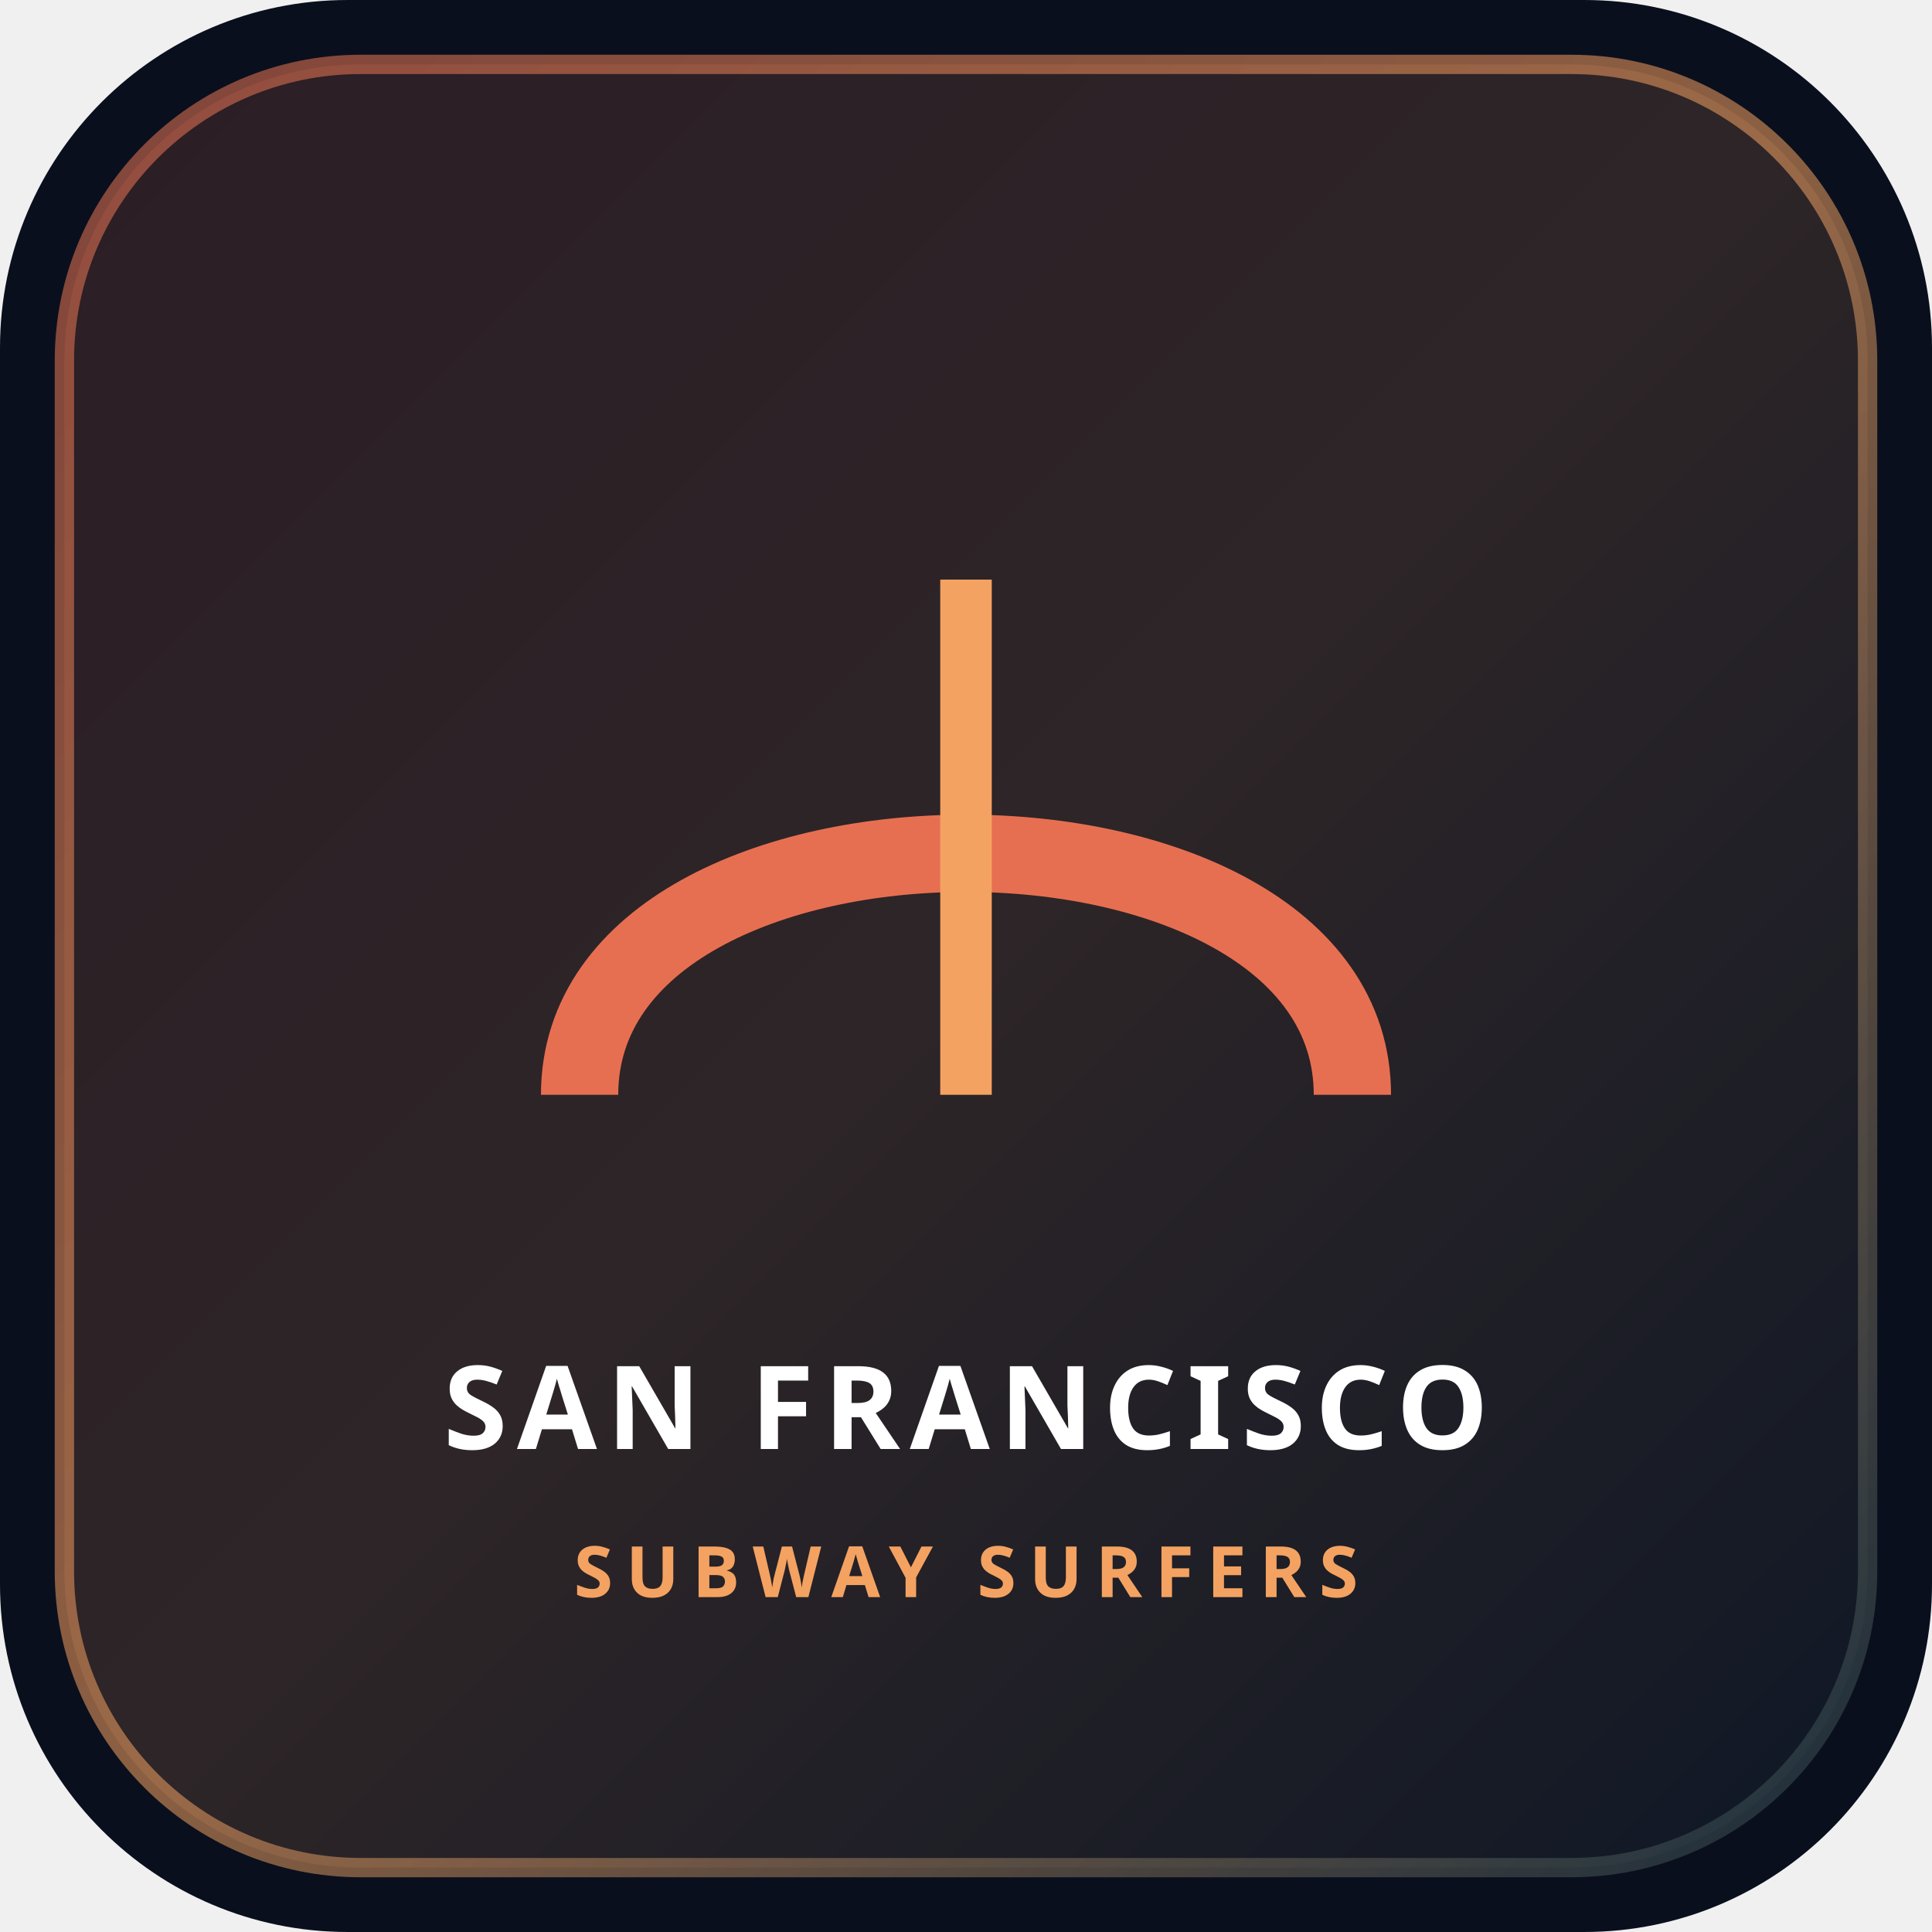
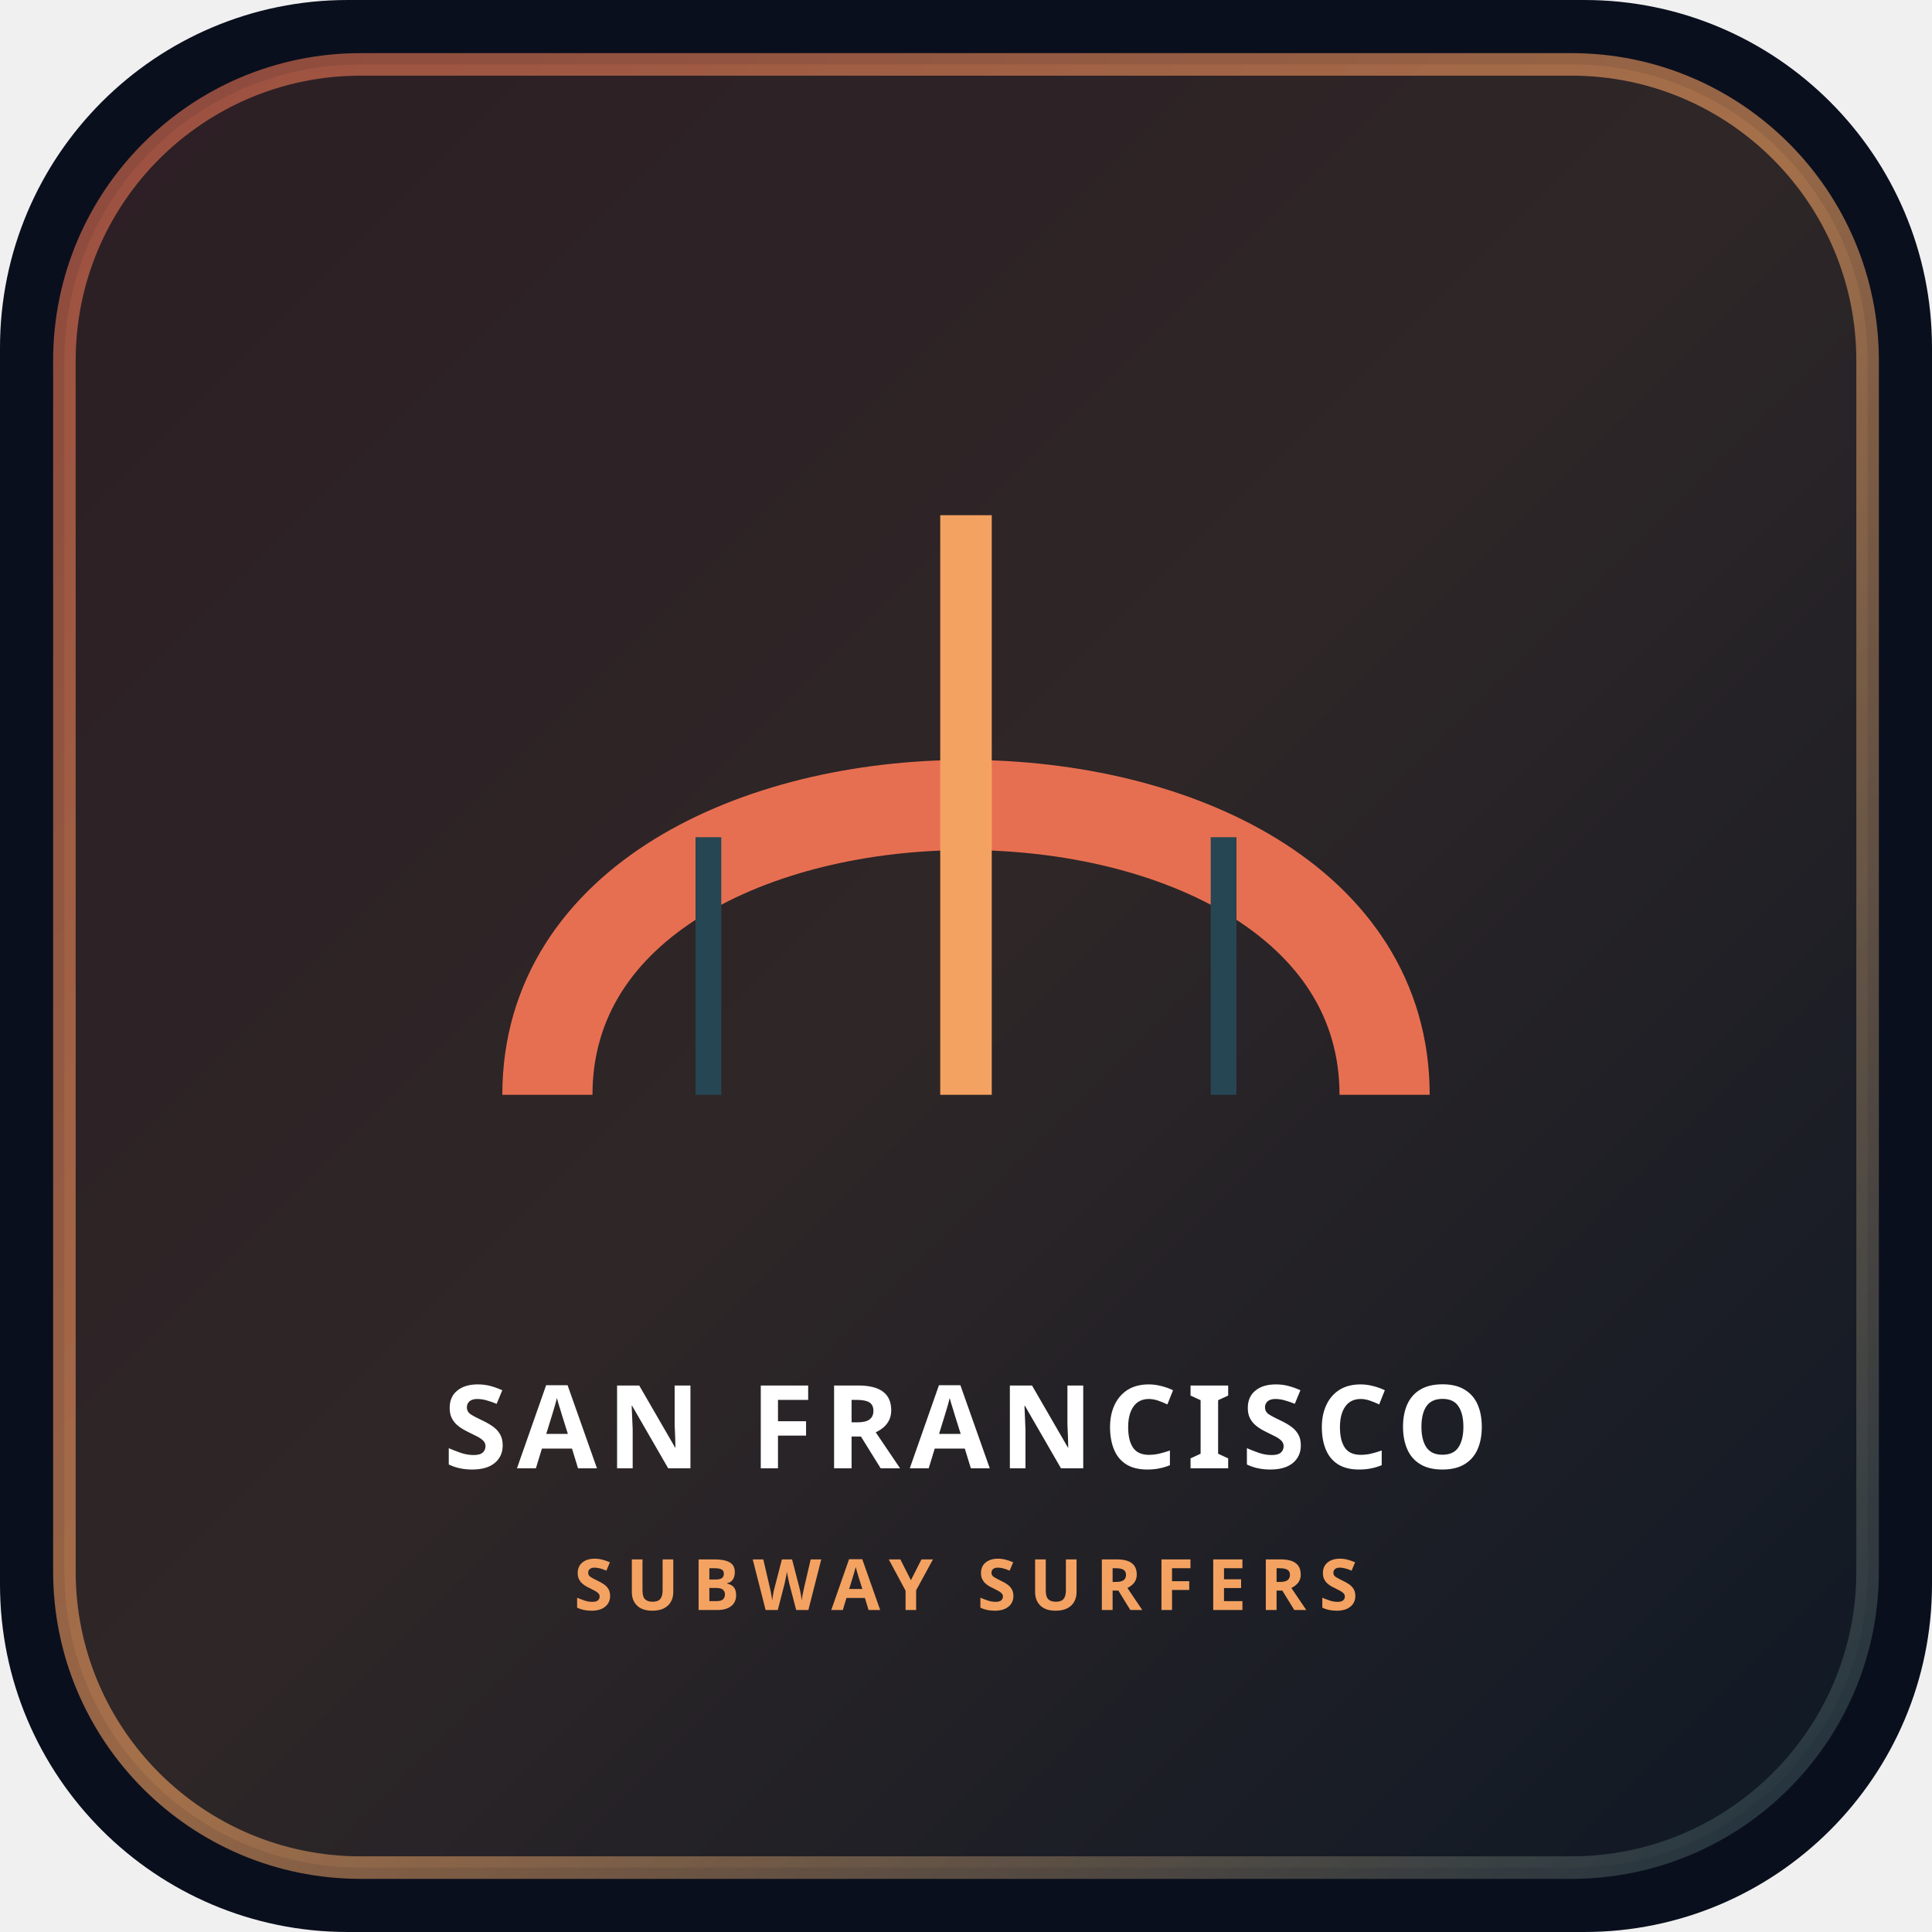
<svg xmlns="http://www.w3.org/2000/svg" viewBox="0 0 300 300" width="300" height="300">
  <defs>
    <linearGradient id="grad_subway_surfers_san_francisco" x1="0%" y1="0%" x2="100%" y2="100%">
      <stop offset="0%" stop-color="#E76F51" />
      <stop offset="50%" stop-color="#F4A261" />
      <stop offset="100%" stop-color="#264653" />
    </linearGradient>
  </defs>
  <rect width="300" height="300" rx="54" fill="#0A0F1D" />
-   <rect x="10" y="10" width="280" height="280" rx="46" fill="url(#grad_subway_surfers_san_francisco)" opacity="0.15" />
-   <rect x="10" y="10" width="280" height="280" rx="46" fill="none" stroke="url(#grad_subway_surfers_san_francisco)" stroke-width="3" opacity="0.55" />
+   <rect x="10" y="10" width="280" height="280" rx="46" fill="url(#grad_subway_surfers_san_francisco)" opacity="0.16" />
+   <rect x="10" y="10" width="280" height="280" rx="46" fill="none" stroke="url(#grad_subway_surfers_san_francisco)" stroke-width="3.5" opacity="0.6" />
  <g>
-     <path d="M90 170 C90 120, 210 120, 210 170" stroke="#E76F51" stroke-width="12" fill="none" />
-     <path d="M150 90v80" stroke="#F4A261" stroke-width="8" />
+     <path d="M85 170 C85 110, 215 110, 215 170" stroke="#E76F51" stroke-width="14" fill="none" />
+     <line x1="150" y1="80" x2="150" y2="170" stroke="#F4A261" stroke-width="8" />
+     <line x1="110" y1="130" x2="110" y2="170" stroke="#264653" stroke-width="4" />
+     <line x1="190" y1="130" x2="190" y2="170" stroke="#264653" stroke-width="4" />
  </g>
-   <text x="150" y="225" text-anchor="middle" fill="#FFFFFF" font-family="'Segoe UI', system-ui, sans-serif" font-size="18" font-weight="800" letter-spacing="1.5">SAN FRANCISCO</text>
-   <text x="150" y="248" text-anchor="middle" fill="#F4A261" font-family="'Segoe UI', system-ui, sans-serif" font-size="11" font-weight="700" letter-spacing="2">SUBWAY SURFERS</text>
+   <text x="150" y="228" text-anchor="middle" fill="#FFFFFF" font-family="'Segoe UI', system-ui, -apple-system, sans-serif" font-size="18" font-weight="800" letter-spacing="1.5">SAN FRANCISCO</text>
+   <text x="150" y="250" text-anchor="middle" fill="#F4A261" font-family="'Segoe UI', system-ui, -apple-system, sans-serif" font-size="11" font-weight="700" letter-spacing="2">SUBWAY SURFERS</text>
</svg>
